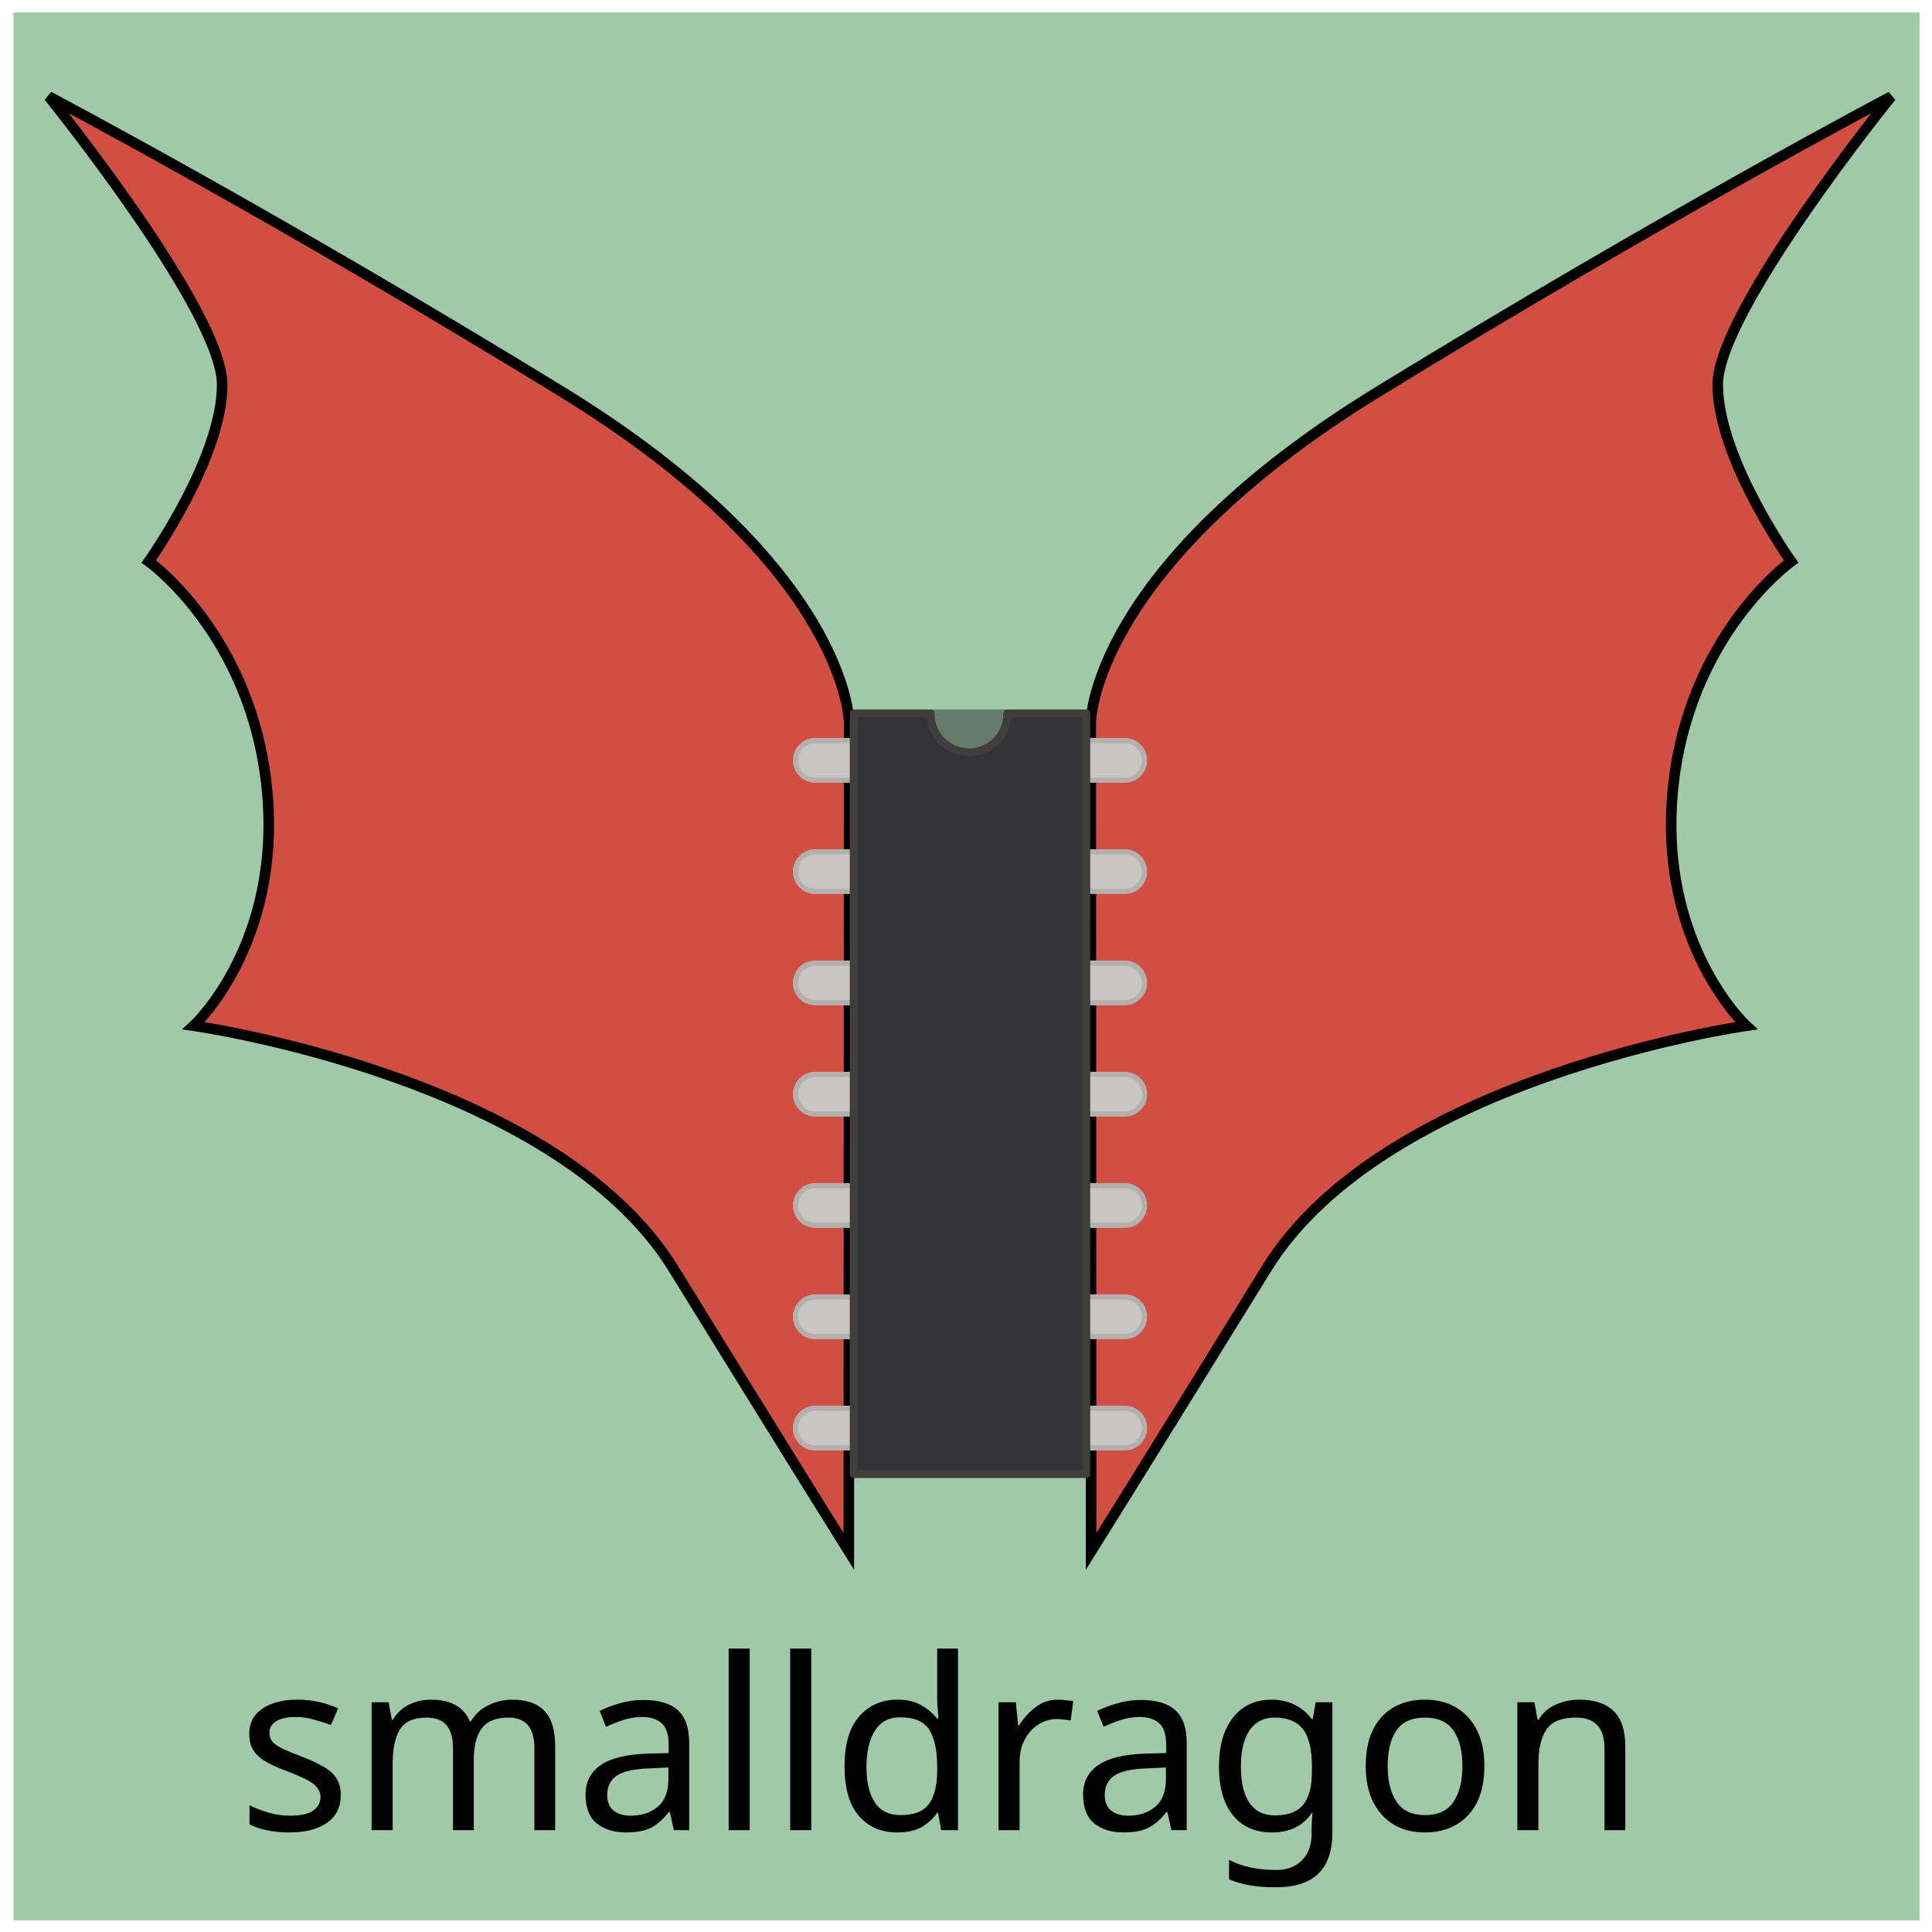
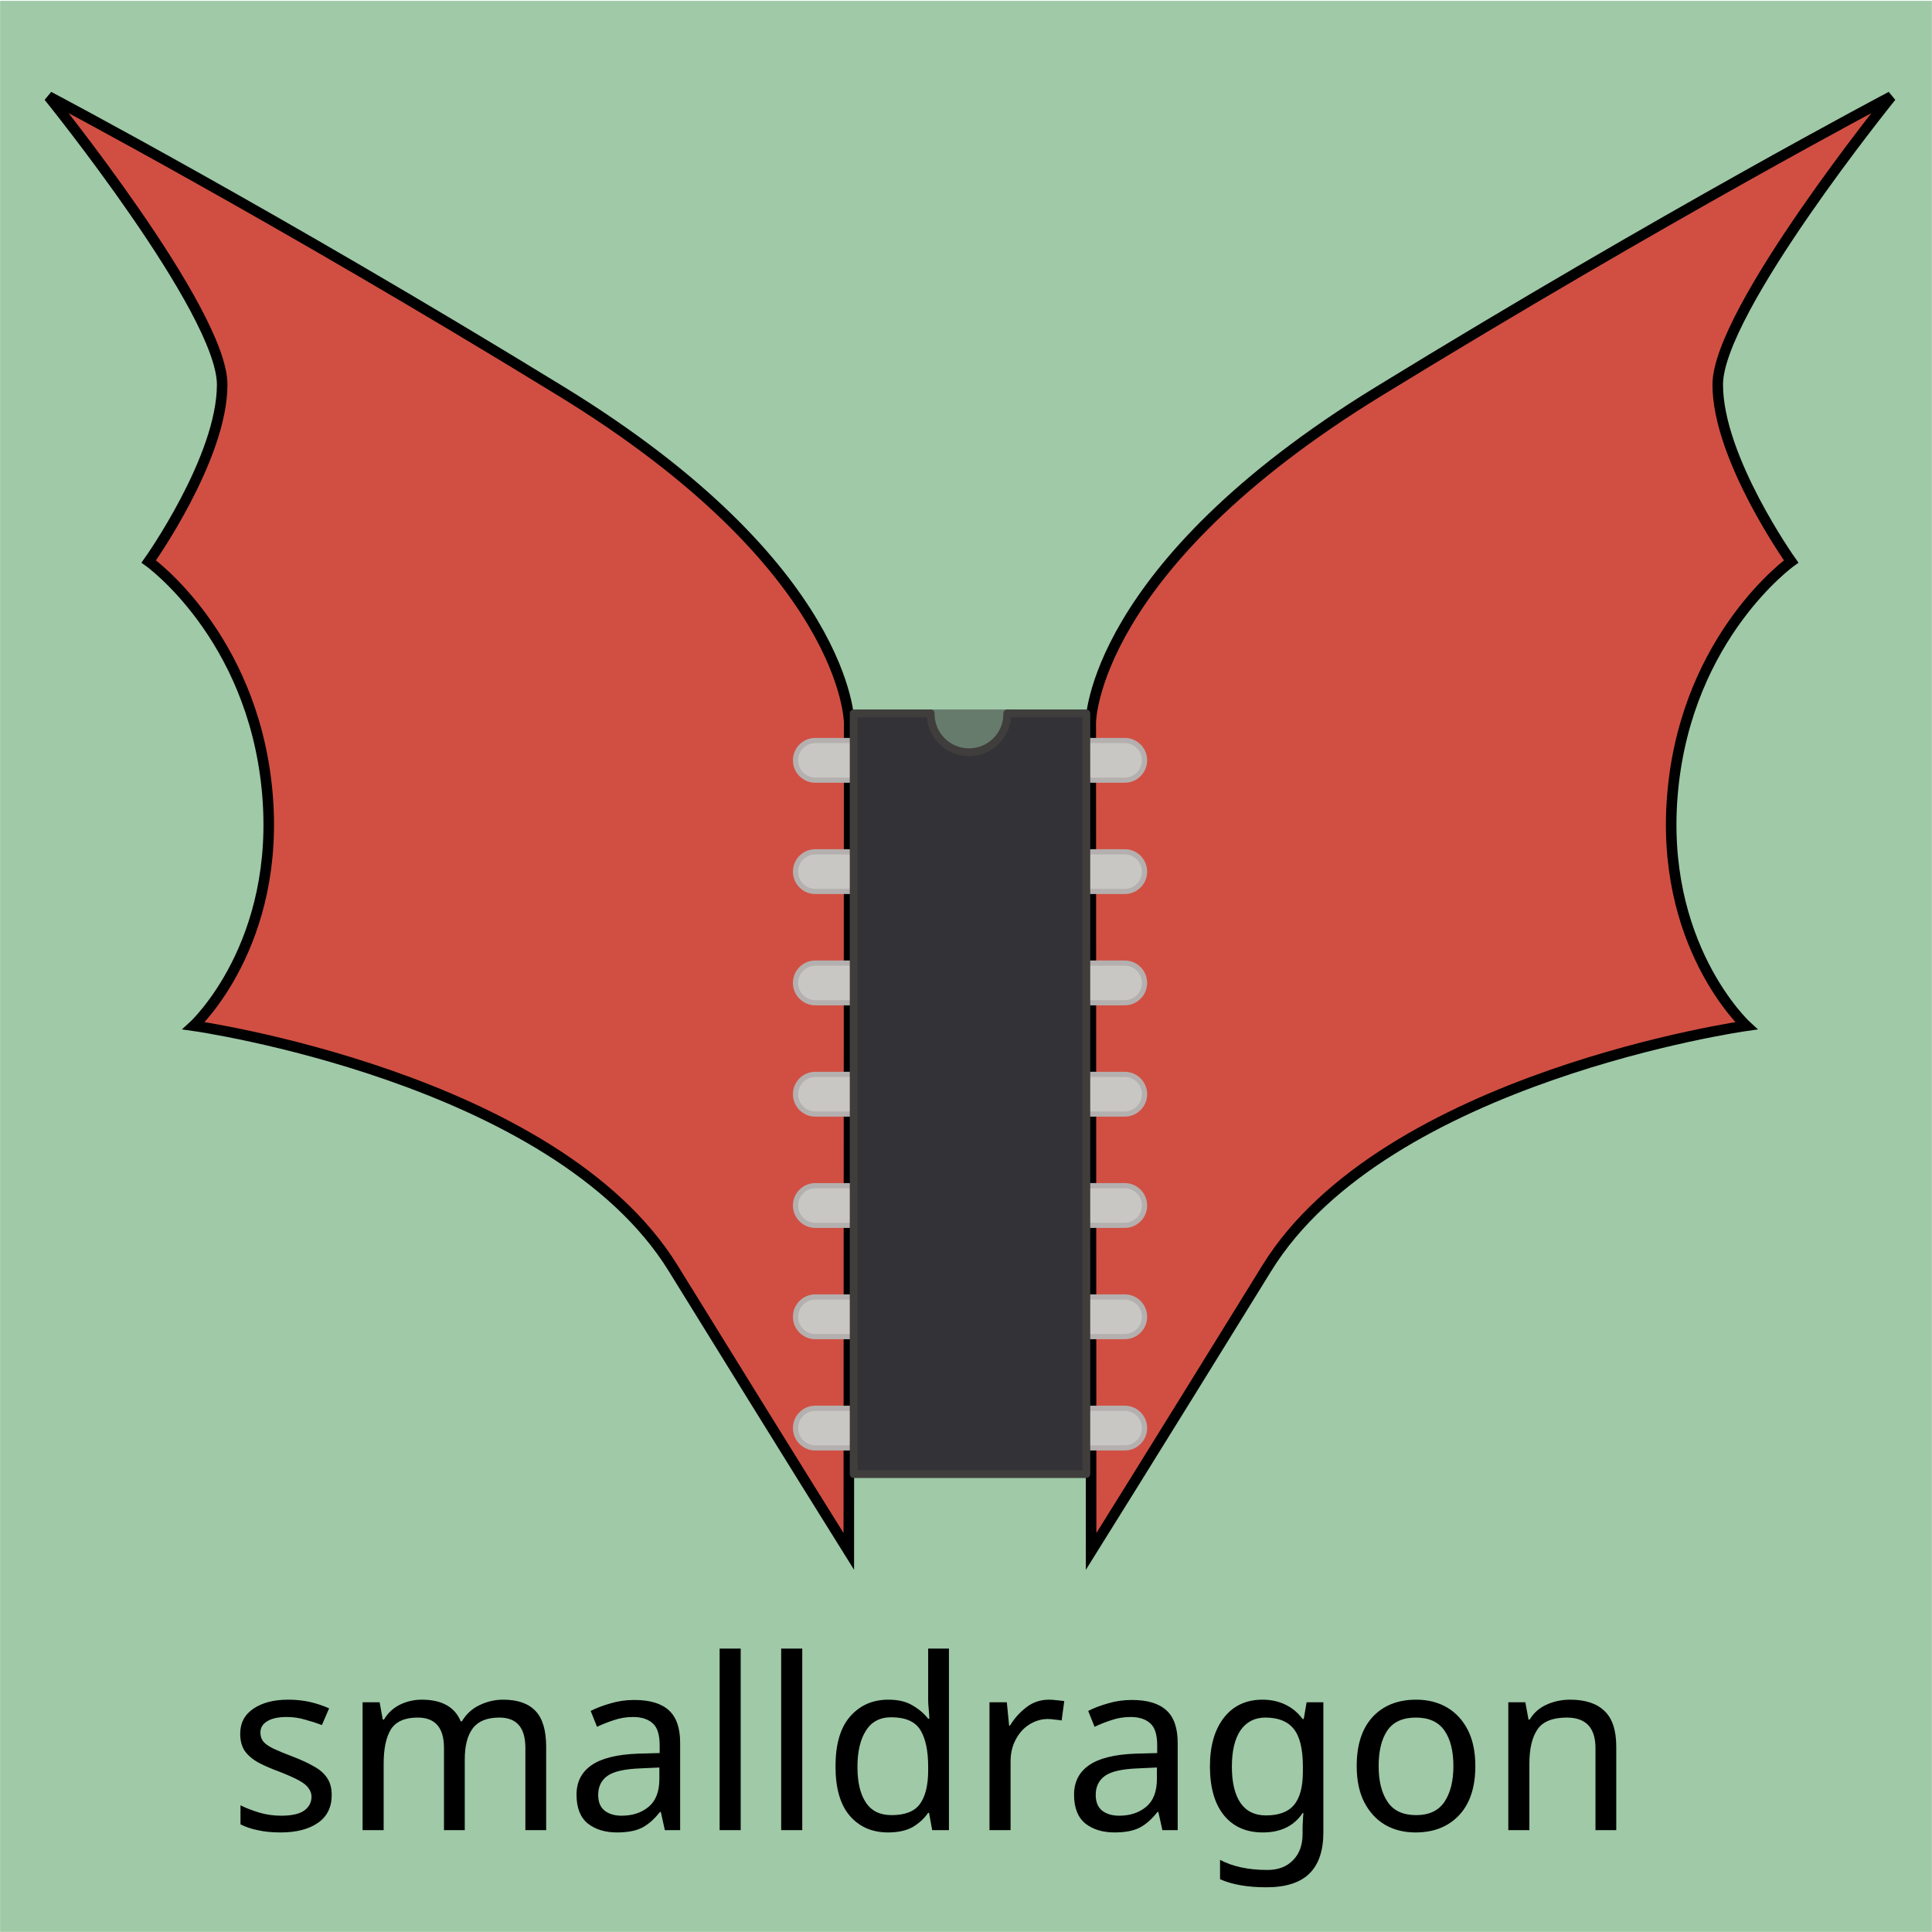
<svg xmlns="http://www.w3.org/2000/svg" id="svg8" version="1.1" viewBox="0 0 200 200" height="200mm" width="200mm">
  <defs id="defs2" />
  <g id="layer3" />
  <g id="layer7" style="display:inline">
-     <rect style="opacity:1;fill:#9fc9a7;fill-opacity:1;stroke:none;stroke-width:0.659;stroke-linecap:butt;stroke-linejoin:round;stroke-miterlimit:4;stroke-dasharray:none;stroke-dashoffset:0;stroke-opacity:1" id="rect854" width="197.307" height="197.507" x="1.402" y="1.285" />
+     <rect style="opacity:1;fill:#9fc9a7;fill-opacity:1;stroke:none;stroke-width:0.668;stroke-linecap:butt;stroke-linejoin:round;stroke-miterlimit:4;stroke-dasharray:none;stroke-dashoffset:0;stroke-opacity:1" id="rect854" width="199.975" height="199.899" x="0.011" y="0.088" />
  </g>
  <g id="layer4" style="display:inline">
    <path id="path4520-3" d="m 112.914,74.797 c 0,0 0.025,-16.022 29.809,-34.285 29.784,-18.264 53.052,-30.518 53.052,-30.518 0,0 -17.943,22.181 -17.955,29.81 -0.012,7.629 7.601,18.323 7.601,18.323 0,0 -10.693,7.613 -12.244,23.632 -1.551,16.019 7.591,24.426 7.591,24.426 0,0 -37.393,5.282 -49.631,25.099 -12.238,19.817 -18.185,29.322 -18.185,29.322 z" style="display:inline;fill:#d14f42;fill-opacity:1;stroke:#000000;stroke-width:1.092;stroke-linecap:butt;stroke-linejoin:miter;stroke-miterlimit:4;stroke-dasharray:none;stroke-opacity:1" />
    <path id="path4520-3-9" d="m 87.905,74.797 c 0,0 -0.025,-16.022 -29.809,-34.285 C 28.313,22.248 5.045,9.993 5.045,9.993 c 0,0 17.943,22.181 17.955,29.81 0.012,7.629 -7.601,18.323 -7.601,18.323 0,0 10.693,7.613 12.244,23.632 1.551,16.019 -7.591,24.426 -7.591,24.426 0,0 37.393,5.282 49.631,25.099 12.238,19.817 18.185,29.322 18.185,29.322 z" style="display:inline;fill:#d14f42;fill-opacity:1;stroke:#000000;stroke-width:1.092;stroke-linecap:butt;stroke-linejoin:miter;stroke-miterlimit:4;stroke-dasharray:none;stroke-opacity:1" />
-     <g style="display:inline;fill:#000000;fill-opacity:1;stroke:none;stroke-width:0.336;stroke-miterlimit:4;stroke-dasharray:none;stroke-opacity:1" transform="matrix(1.912261,0,0,1.912261,-76.93083,-332.9956)" id="layer1">
+     <g style="display:inline;fill:#000000;fill-opacity:1;stroke:none;stroke-width:0.336;stroke-miterlimit:4;stroke-dasharray:none;stroke-opacity:1" transform="matrix(1.912261,0,0,1.912261,-77.86541,-332.9956)" id="layer1">
      <text xml:space="preserve" style="font-style:normal;font-weight:normal;font-size:9.69px;line-height:1.25;font-family:sans-serif;letter-spacing:0px;word-spacing:0px;fill:#000000;fill-opacity:1;stroke:none;stroke-width:0.336;stroke-miterlimit:4;stroke-dasharray:none;stroke-opacity:1" x="53.065" y="273.211" id="text852">
        <tspan id="tspan850" x="53.065" y="273.211" style="font-size:12.919px;fill:#000000;fill-opacity:1;stroke:none;stroke-width:0.336;stroke-miterlimit:4;stroke-dasharray:none;stroke-opacity:1">smalldragon</tspan>
      </text>
    </g>
  </g>
  <g id="layer5" style="display:inline">
    <g style="display:inline" transform="matrix(0,0.4147285,-0.4147285,0,121.287,71.3876)" id="layer3-5">
      <path id="path840" d="m 22.601,88.932 c -7e-6,2.732 -2.215,4.947 -4.947,4.947 -2.732,0 -4.947,-2.215 -4.947,-4.947 -10e-6,-2.732 7.31e-4,-10.954 7.31e-4,-10.954 l 9.893,-0.026 c 0,0 -5.2e-4,9.615 -5.27e-4,10.981 z" style="opacity:1;fill:#c9c7c3;fill-opacity:1;stroke:#b4b0af;stroke-width:1.301;stroke-miterlimit:4;stroke-dasharray:none;stroke-opacity:1" />
      <path id="path840-3" d="m 50.381,88.932 c -8e-6,2.732 -2.215,4.947 -4.947,4.947 -2.732,0 -4.947,-2.215 -4.947,-4.947 -1e-5,-2.732 7.3e-4,-10.954 7.3e-4,-10.954 l 9.893,-0.026 c 0,0 -5.21e-4,9.615 -5.25e-4,10.981 z" style="opacity:1;fill:#c9c7c3;fill-opacity:1;stroke:#b4b0af;stroke-width:1.301;stroke-miterlimit:4;stroke-dasharray:none;stroke-opacity:1" />
      <path id="path840-6" d="m 78.161,88.932 c -6e-6,2.732 -2.215,4.947 -4.947,4.947 -2.732,0 -4.947,-2.215 -4.947,-4.947 -1e-5,-2.732 7.31e-4,-10.954 7.31e-4,-10.954 l 9.893,-0.026 c 0,0 -5.21e-4,9.615 -5.27e-4,10.981 z" style="opacity:1;fill:#c9c7c3;fill-opacity:1;stroke:#b4b0af;stroke-width:1.301;stroke-miterlimit:4;stroke-dasharray:none;stroke-opacity:1" />
      <path id="path840-3-7" d="m 105.94,88.932 c 0,2.732 -2.215,4.947 -4.947,4.947 -2.732,0 -4.947,-2.215 -4.947,-4.947 -10e-6,-2.732 7.3e-4,-10.954 7.3e-4,-10.954 l 9.893,-0.026 c 0,0 -5.2e-4,9.615 -5.3e-4,10.981 z" style="opacity:1;fill:#c9c7c3;fill-opacity:1;stroke:#b4b0af;stroke-width:1.301;stroke-miterlimit:4;stroke-dasharray:none;stroke-opacity:1" />
      <path id="path840-5" d="m 133.72,88.93 c -1e-5,2.732 -2.215,4.947 -4.947,4.947 -2.732,0 -4.947,-2.215 -4.947,-4.947 -1e-5,-2.732 7.3e-4,-10.954 7.3e-4,-10.954 l 9.893,-0.026 c 0,0 -5.2e-4,9.615 -5.2e-4,10.981 z" style="opacity:1;fill:#c9c7c3;fill-opacity:1;stroke:#b4b0af;stroke-width:1.301;stroke-miterlimit:4;stroke-dasharray:none;stroke-opacity:1" />
      <path id="path840-3-3" d="m 161.499,88.93 c 0,2.732 -2.215,4.947 -4.947,4.947 -2.732,0 -4.947,-2.215 -4.947,-4.947 -1e-5,-2.732 7.3e-4,-10.954 7.3e-4,-10.954 l 9.893,-0.026 c 0,0 -5.1e-4,9.615 -5.3e-4,10.981 z" style="opacity:1;fill:#c9c7c3;fill-opacity:1;stroke:#b4b0af;stroke-width:1.301;stroke-miterlimit:4;stroke-dasharray:none;stroke-opacity:1" />
      <path id="path840-6-5" d="m 189.279,88.93 c 0,2.732 -2.215,4.947 -4.947,4.947 -2.732,0 -4.947,-2.215 -4.947,-4.947 -1e-5,-2.732 7.4e-4,-10.954 7.4e-4,-10.954 l 9.893,-0.026 c 0,0 -5.3e-4,9.615 -5.4e-4,10.981 z" style="opacity:1;fill:#c9c7c3;fill-opacity:1;stroke:#b4b0af;stroke-width:1.301;stroke-miterlimit:4;stroke-dasharray:none;stroke-opacity:1" />
      <path id="path840-36" d="m 22.601,11.709 c -7e-6,-2.732 -2.215,-4.947 -4.947,-4.947 -2.732,0 -4.947,2.215 -4.947,4.947 -10e-6,2.732 7.31e-4,10.954 7.31e-4,10.954 l 9.893,0.026 c 0,0 -5.2e-4,-9.615 -5.26e-4,-10.981 z" style="opacity:1;fill:#c9c7c3;fill-opacity:1;stroke:#b4b0af;stroke-width:1.301;stroke-miterlimit:4;stroke-dasharray:none;stroke-opacity:1" />
      <path id="path840-3-0" d="m 50.38,11.709 c -6e-6,-2.732 -2.215,-4.947 -4.947,-4.947 -2.732,0 -4.947,2.215 -4.947,4.947 -1e-5,2.732 7.33e-4,10.954 7.33e-4,10.954 l 9.893,0.026 c 0,0 -5.2e-4,-9.615 -5.27e-4,-10.981 z" style="opacity:1;fill:#c9c7c3;fill-opacity:1;stroke:#b4b0af;stroke-width:1.301;stroke-miterlimit:4;stroke-dasharray:none;stroke-opacity:1" />
      <path id="path840-6-6" d="m 78.16,11.709 c -5e-6,-2.732 -2.215,-4.947 -4.947,-4.947 -2.732,0 -4.947,2.215 -4.947,4.947 -1e-5,2.732 7.31e-4,10.954 7.31e-4,10.954 l 9.893,0.026 c 0,0 -5.21e-4,-9.615 -5.28e-4,-10.981 z" style="opacity:1;fill:#c9c7c3;fill-opacity:1;stroke:#b4b0af;stroke-width:1.301;stroke-miterlimit:4;stroke-dasharray:none;stroke-opacity:1" />
      <path id="path840-3-7-2" d="m 105.94,11.709 c -1e-5,-2.732 -2.215,-4.947 -4.947,-4.947 -2.732,0 -4.947,2.215 -4.947,4.947 -1e-5,2.732 7.31e-4,10.954 7.31e-4,10.954 l 9.893,0.026 c 0,0 -5.2e-4,-9.615 -5.3e-4,-10.981 z" style="opacity:1;fill:#c9c7c3;fill-opacity:1;stroke:#b4b0af;stroke-width:1.301;stroke-miterlimit:4;stroke-dasharray:none;stroke-opacity:1" />
      <path id="path840-5-6" d="m 133.719,11.71 c -2e-5,-2.732 -2.215,-4.947 -4.947,-4.947 -2.732,0 -4.947,2.215 -4.947,4.947 0,2.732 7.4e-4,10.954 7.4e-4,10.954 l 9.893,0.026 c 0,0 -5.1e-4,-9.615 -5.2e-4,-10.981 z" style="opacity:1;fill:#c9c7c3;fill-opacity:1;stroke:#b4b0af;stroke-width:1.301;stroke-miterlimit:4;stroke-dasharray:none;stroke-opacity:1" />
      <path id="path840-3-3-1" d="m 161.499,11.71 c 0,-2.732 -2.215,-4.947 -4.947,-4.947 -2.732,0 -4.947,2.215 -4.947,4.947 0,2.732 7.4e-4,10.954 7.4e-4,10.954 l 9.893,0.026 c 0,0 -5.1e-4,-9.615 -5.3e-4,-10.981 z" style="opacity:1;fill:#c9c7c3;fill-opacity:1;stroke:#b4b0af;stroke-width:1.301;stroke-miterlimit:4;stroke-dasharray:none;stroke-opacity:1" />
      <path id="path840-6-5-8" d="m 189.278,11.71 c -1e-5,-2.732 -2.215,-4.947 -4.947,-4.947 -2.732,0 -4.947,2.215 -4.947,4.947 -1e-5,2.732 7.3e-4,10.954 7.3e-4,10.954 l 9.893,0.026 c 0,0 -5.2e-4,-9.615 -5.2e-4,-10.981 z" style="opacity:1;fill:#c9c7c3;fill-opacity:1;stroke:#b4b0af;stroke-width:1.301;stroke-miterlimit:4;stroke-dasharray:none;stroke-opacity:1" />
    </g>
    <g style="display:inline" transform="matrix(0,0.4147285,-0.4147285,0,202.9885,71.3876)" id="layer1-6">
      <rect y="235.766" x="4.956" height="21.899" width="10.341" id="rect837" style="opacity:1;fill:#333337;fill-opacity:0.517;stroke:none;stroke-width:1.951;stroke-miterlimit:4;stroke-dasharray:none;stroke-opacity:1" />
    </g>
    <g style="display:inline" transform="matrix(0,0.4147285,-0.4147285,0,121.287,71.3876)" id="layer2-2">
      <path id="rect815" d="M 5.934,21.293 V 41.028 c 0.049,-0.002 0.097,-0.003 0.146,-0.005 5.279,1.62e-4 9.559,4.28 9.559,9.559 -1.7e-4,5.279 -4.28,9.559 -9.559,9.559 -0.049,-0.002 -0.097,-0.004 -0.146,-0.007 V 79.362 H 195.812 V 21.293 Z" style="opacity:1;fill:#333237;fill-opacity:1;stroke:#3f3e3d;stroke-width:1.951;stroke-linecap:butt;stroke-linejoin:round;stroke-miterlimit:4;stroke-dasharray:none;stroke-opacity:1" />
    </g>
  </g>
  <g style="display:inline" id="layer2" transform="rotate(-90,106.9302,153.3587)" />
</svg>
